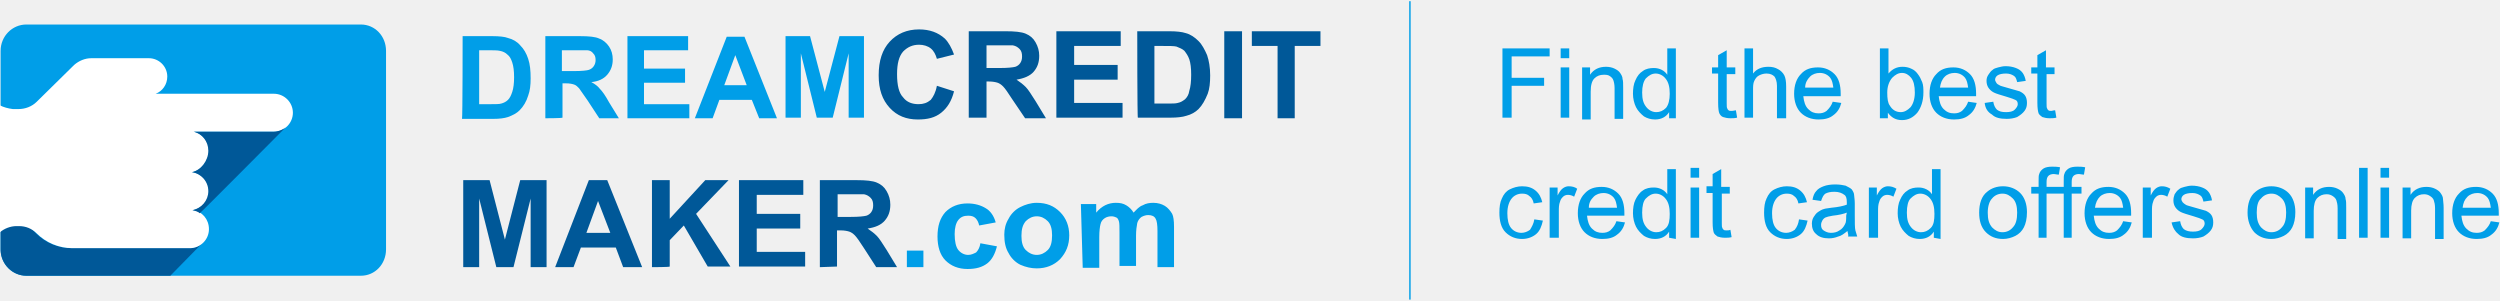
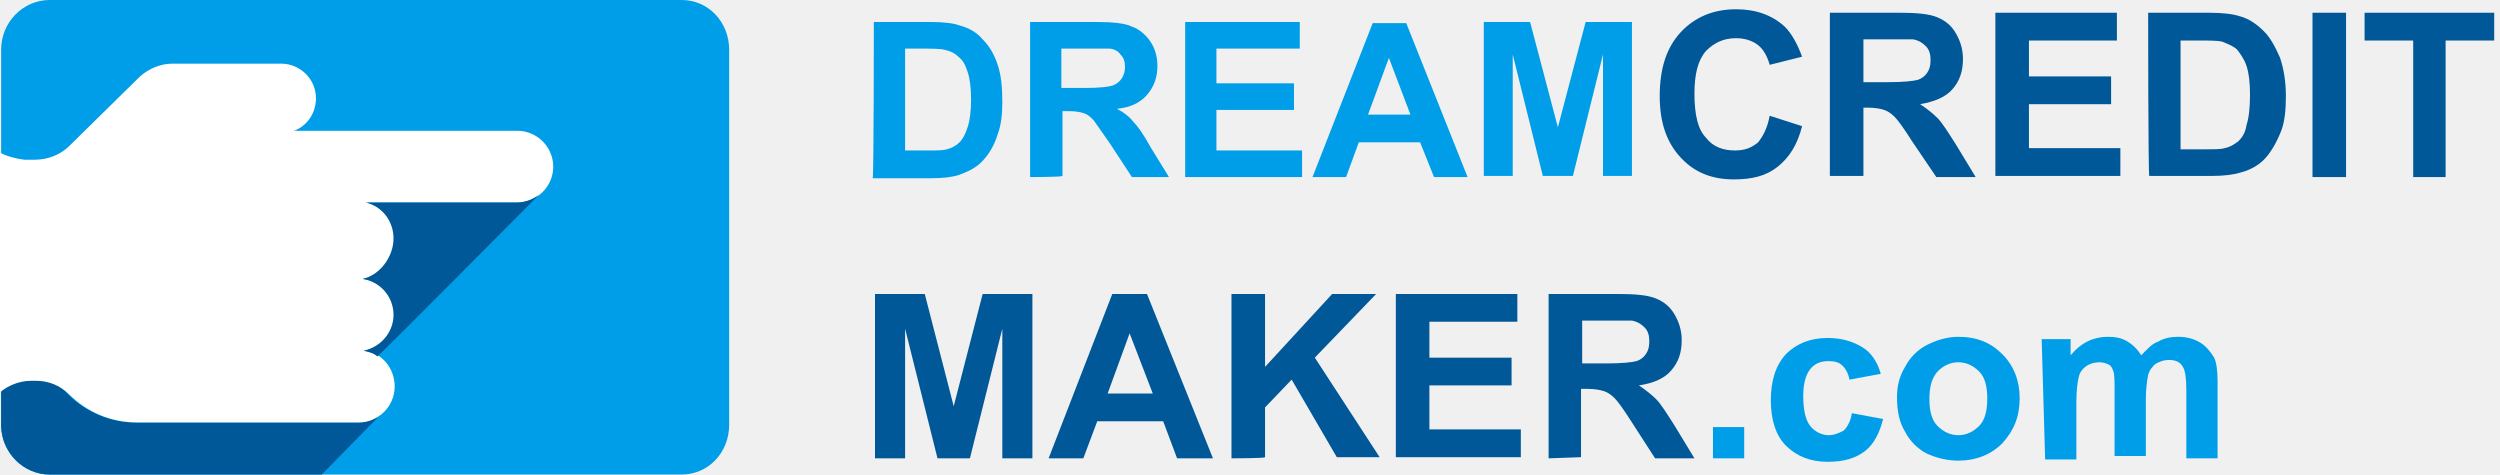
- <svg xmlns="http://www.w3.org/2000/svg" width="408" height="49" viewBox="0 0 408 49" fill="none">
-   <path d="M75.5 5.9H80.4C81.5 5.9 82.4 6 82.9 6.2C83.7 6.4 84.4 6.8 84.9 7.4C85.5 8 85.9 8.7 86.2 9.6C86.5 10.5 86.6 11.5 86.6 12.8C86.6 13.9 86.5 14.8 86.2 15.6C85.9 16.6 85.4 17.4 84.8 18C84.3 18.5 83.7 18.8 82.9 19.1C82.3 19.3 81.5 19.4 80.5 19.4H75.4C75.5 19.3 75.5 5.9 75.5 5.9ZM78.2 8.2V17H80.2C80.9 17 81.5 17 81.8 16.9C82.2 16.8 82.6 16.6 82.9 16.3C83.2 16 83.4 15.6 83.6 15C83.8 14.4 83.9 13.6 83.9 12.6C83.9 11.6 83.8 10.8 83.6 10.2C83.4 9.6 83.2 9.2 82.8 8.9C82.5 8.6 82.1 8.4 81.6 8.3C81.2 8.2 80.5 8.2 79.4 8.2H78.2ZM89 19.3V5.9H94.7C96.1 5.9 97.2 6 97.8 6.3C98.4 6.5 99 7 99.4 7.6C99.8 8.2 100 8.9 100 9.7C100 10.7 99.7 11.5 99.1 12.2C98.5 12.9 97.6 13.3 96.5 13.4C97.1 13.7 97.6 14.1 97.9 14.5C98.3 14.9 98.8 15.6 99.4 16.7L101 19.3H97.8L95.9 16.4C95.2 15.4 94.7 14.7 94.5 14.4C94.2 14.1 94 13.9 93.7 13.8C93.4 13.7 93 13.6 92.3 13.6H91.8V19.2C91.7 19.3 89 19.3 89 19.3ZM91.7 11.6H93.7C95 11.6 95.8 11.5 96.1 11.4C96.4 11.3 96.7 11.1 96.9 10.8C97.1 10.5 97.2 10.2 97.2 9.8C97.2 9.3 97.1 9 96.8 8.7C96.6 8.4 96.2 8.2 95.8 8.2C95.6 8.2 94.9 8.2 93.8 8.2H91.7V11.6ZM102.4 19.3V5.9H112.3V8.2H105.1V11.2H111.8V13.5H105.1V17H112.5V19.3H102.4ZM126.8 19.3H123.9L122.7 16.3H117.4L116.3 19.3H113.4L118.6 6H121.5L126.8 19.3ZM121.9 14L120 9L118.2 13.9H121.9V14ZM128.2 19.3V5.9H132.2L134.6 15L137 5.9H141V19.2H138.5V8.7L135.9 19.2H133.3L130.7 8.7V19.2H128.2V19.3ZM148 43.6V40.9H150.7V43.6H148ZM162.5 36.3L159.8 36.8C159.7 36.3 159.5 35.9 159.2 35.6C158.9 35.3 158.5 35.2 158 35.2C157.3 35.2 156.8 35.4 156.4 35.9C156 36.4 155.8 37.2 155.8 38.2C155.8 39.4 156 40.3 156.4 40.8C156.8 41.3 157.4 41.6 158 41.6C158.5 41.6 158.9 41.4 159.3 41.2C159.6 40.9 159.9 40.4 160 39.7L162.7 40.2C162.4 41.4 161.9 42.4 161.1 43C160.3 43.6 159.3 43.9 157.9 43.9C156.4 43.9 155.2 43.4 154.3 42.5C153.4 41.6 153 40.2 153 38.6C153 36.9 153.4 35.6 154.3 34.6C155.2 33.7 156.4 33.2 157.9 33.2C159.1 33.2 160.1 33.5 160.9 34C161.6 34.4 162.2 35.2 162.5 36.3ZM163.9 38.3C163.9 37.4 164.1 36.5 164.6 35.7C165 34.9 165.7 34.2 166.5 33.8C167.3 33.4 168.2 33.1 169.2 33.1C170.8 33.1 172 33.6 173 34.6C174 35.6 174.5 36.9 174.5 38.4C174.5 40 174 41.2 173 42.3C172 43.3 170.7 43.8 169.2 43.8C168.3 43.8 167.4 43.6 166.5 43.2C165.7 42.8 165 42.1 164.6 41.3C164.1 40.5 163.9 39.5 163.9 38.3ZM166.7 38.5C166.7 39.5 166.9 40.3 167.4 40.8C167.9 41.3 168.5 41.6 169.2 41.6C169.9 41.6 170.5 41.3 171 40.8C171.5 40.3 171.7 39.5 171.7 38.4C171.7 37.4 171.5 36.6 171 36.1C170.5 35.6 169.9 35.3 169.2 35.3C168.5 35.3 167.9 35.6 167.4 36.1C166.9 36.7 166.7 37.4 166.7 38.5ZM176.4 33.3H178.9V34.7C179.8 33.6 180.9 33.1 182.1 33.1C182.8 33.1 183.3 33.2 183.8 33.5C184.3 33.8 184.7 34.2 185 34.7C185.5 34.2 185.9 33.7 186.5 33.5C187 33.2 187.6 33.1 188.2 33.1C189 33.1 189.6 33.3 190.1 33.6C190.6 33.9 191 34.4 191.3 34.9C191.5 35.3 191.6 36 191.6 37V43.6H188.9V37.7C188.9 36.7 188.8 36 188.6 35.7C188.4 35.3 188 35.1 187.4 35.1C187 35.1 186.7 35.2 186.3 35.4C186 35.6 185.7 36 185.6 36.4C185.5 36.9 185.4 37.6 185.4 38.5V43.4H182.7V38C182.7 37 182.7 36.4 182.6 36.1C182.5 35.8 182.4 35.6 182.2 35.5C182 35.4 181.7 35.3 181.4 35.3C181 35.3 180.6 35.4 180.3 35.6C180 35.8 179.7 36.1 179.6 36.6C179.5 37 179.4 37.7 179.4 38.7V43.7H176.7L176.4 33.3Z" fill="#009EE8" />
-   <path d="M152.9 14L155.7 14.9C155.3 16.5 154.6 17.6 153.6 18.4C152.6 19.2 151.4 19.5 149.8 19.5C147.9 19.5 146.4 18.9 145.2 17.6C144 16.3 143.4 14.6 143.4 12.3C143.4 9.9 144 8.1 145.2 6.8C146.4 5.5 148 4.8 150 4.8C151.7 4.8 153.1 5.3 154.2 6.3C154.8 6.9 155.3 7.8 155.7 8.9L152.9 9.6C152.7 8.9 152.4 8.3 151.9 7.9C151.4 7.5 150.7 7.3 150 7.3C148.9 7.3 148.1 7.7 147.4 8.4C146.7 9.2 146.4 10.4 146.4 12.1C146.4 13.9 146.7 15.2 147.4 15.9C148 16.7 148.9 17 149.9 17C150.7 17 151.3 16.8 151.9 16.3C152.3 15.8 152.7 15.1 152.9 14ZM158.1 19.3V5.1H164.1C165.6 5.1 166.7 5.2 167.4 5.5C168.1 5.8 168.6 6.2 169 6.9C169.4 7.6 169.6 8.3 169.6 9.1C169.6 10.2 169.3 11 168.7 11.7C168.1 12.4 167.1 12.8 165.9 13C166.5 13.4 167 13.8 167.4 14.2C167.8 14.6 168.3 15.4 169 16.5L170.7 19.3H167.3L165.2 16.2C164.5 15.1 164 14.4 163.7 14.1C163.4 13.8 163.1 13.6 162.8 13.5C162.5 13.4 162 13.3 161.4 13.3H161V19.2H158.1V19.3ZM161 11.1H163.1C164.5 11.1 165.3 11 165.7 10.9C166 10.8 166.3 10.6 166.5 10.3C166.7 10 166.8 9.7 166.8 9.2C166.8 8.7 166.7 8.3 166.4 8C166.1 7.7 165.8 7.5 165.3 7.4C165.1 7.4 164.4 7.4 163.2 7.4H161V11.1ZM172.4 19.3V5.1H182.9V7.5H175.3V10.6H182.4V13H175.3V16.8H183.2V19.2H172.4V19.3ZM185.6 5.1H190.8C192 5.1 192.9 5.2 193.5 5.4C194.3 5.6 195 6.1 195.6 6.7C196.2 7.3 196.6 8.1 197 9C197.3 9.9 197.5 11 197.5 12.3C197.5 13.5 197.4 14.5 197.1 15.3C196.7 16.3 196.2 17.2 195.6 17.8C195.1 18.3 194.4 18.7 193.6 18.9C193 19.1 192.1 19.2 191.1 19.2H185.7C185.6 19.3 185.6 5.1 185.6 5.1ZM188.4 7.5V16.9H190.5C191.3 16.9 191.9 16.9 192.2 16.8C192.7 16.7 193 16.5 193.4 16.2C193.7 15.9 194 15.5 194.1 14.8C194.3 14.2 194.4 13.3 194.4 12.2C194.4 11.1 194.3 10.3 194.1 9.7C193.9 9.1 193.6 8.7 193.3 8.3C193 8 192.5 7.8 192 7.6C191.6 7.5 190.8 7.5 189.7 7.5H188.4ZM199.8 19.3V5.1H202.7V19.3H199.8ZM208.5 19.3V7.5H204.3V5.1H215.5V7.5H211.3V19.3H208.5ZM75.6 43.6V29.4H79.9L82.4 39.1L84.9 29.4H89.2V43.6H86.6V32.4L83.8 43.6H81L78.2 32.4V43.6H75.6ZM104.8 43.6H101.7L100.5 40.4H94.8L93.6 43.6H90.6L96.1 29.4H99.1L104.8 43.6ZM99.6 38L97.6 32.8L95.7 38H99.6ZM106.4 43.6V29.4H109.3V35.7L115.1 29.4H118.9L113.6 34.9L119.2 43.5H115.5L111.6 36.8L109.3 39.2V43.5C109.3 43.6 106.4 43.6 106.4 43.6ZM120.6 43.6V29.4H131.1V31.8H123.5V34.9H130.6V37.3H123.5V41.1H131.4V43.5H120.6V43.6ZM133.8 43.6V29.4H139.8C141.3 29.4 142.4 29.5 143.1 29.8C143.8 30.1 144.3 30.5 144.7 31.2C145.1 31.9 145.3 32.6 145.3 33.4C145.3 34.5 145 35.3 144.4 36C143.8 36.7 142.9 37.1 141.6 37.3C142.2 37.7 142.7 38.1 143.1 38.5C143.5 38.9 144 39.7 144.7 40.8L146.4 43.6H143L141 40.5C140.3 39.4 139.8 38.7 139.5 38.4C139.2 38.1 138.9 37.9 138.6 37.8C138.3 37.7 137.8 37.6 137.2 37.6H136.6V43.5L133.8 43.6ZM136.7 35.4H138.8C140.2 35.4 141 35.3 141.4 35.2C141.7 35.1 142 34.9 142.2 34.6C142.4 34.3 142.5 34 142.5 33.5C142.5 33 142.4 32.6 142.1 32.3C141.8 32 141.5 31.8 141 31.7C140.8 31.7 140.1 31.7 138.9 31.7H136.7V35.4Z" fill="#005898" />
-   <path d="M245.2 19.3V7.9H252.9V9.2H246.7V12.7H252V14H246.7V19.2H245.2V19.3ZM254.7 9.5V7.9H256.1V9.5H254.7ZM254.7 19.3V11H256.1V19.2H254.7V19.3ZM258.2 19.3V11H259.5V12.2C260.1 11.3 261 10.9 262.1 10.9C262.6 10.9 263.1 11 263.5 11.2C263.9 11.4 264.2 11.6 264.4 11.9C264.6 12.2 264.8 12.5 264.8 12.9C264.9 13.2 264.9 13.6 264.9 14.3V19.4H263.5V14.4C263.5 13.8 263.4 13.4 263.3 13.1C263.2 12.8 263 12.6 262.7 12.4C262.4 12.2 262.1 12.2 261.7 12.2C261.1 12.2 260.6 12.4 260.2 12.8C259.8 13.2 259.6 13.9 259.6 15V19.5H258.2V19.3ZM272.4 19.3V18.3C271.9 19.1 271.1 19.5 270.1 19.5C269.4 19.5 268.8 19.3 268.3 19C267.8 18.6 267.3 18.1 267 17.5C266.7 16.9 266.5 16.1 266.5 15.3C266.5 14.5 266.6 13.7 266.9 13.1C267.2 12.4 267.6 11.9 268.1 11.6C268.6 11.2 269.3 11.1 269.9 11.1C270.4 11.1 270.8 11.2 271.2 11.4C271.6 11.6 271.9 11.9 272.1 12.2V7.9H273.5V19.3H272.4ZM268 15.1C268 16.2 268.2 16.9 268.7 17.5C269.1 18 269.7 18.3 270.3 18.3C270.9 18.3 271.4 18.1 271.9 17.6C272.3 17.1 272.5 16.3 272.5 15.3C272.5 14.2 272.3 13.4 271.8 12.8C271.4 12.3 270.8 12 270.2 12C269.6 12 269.1 12.3 268.6 12.8C268.2 13.3 268 14.1 268 15.1ZM283.3 18L283.5 19.2C283.1 19.3 282.8 19.3 282.4 19.3C281.9 19.3 281.5 19.2 281.2 19.1C280.9 19 280.7 18.7 280.6 18.5C280.5 18.3 280.4 17.7 280.4 16.8V12H279.4V11H280.4V9L281.8 8.2V11H283.2V12.1H281.8V16.9C281.8 17.3 281.8 17.6 281.9 17.7C281.9 17.8 282 17.9 282.1 18C282.2 18.1 282.4 18.1 282.6 18.1C282.9 18.1 283.1 18 283.3 18ZM284.7 19.3V7.9H286.1V12C286.7 11.2 287.6 10.9 288.6 10.9C289.2 10.9 289.7 11 290.2 11.3C290.6 11.5 291 11.9 291.2 12.3C291.4 12.7 291.5 13.3 291.5 14.1V19.3H290V14C290 13.3 289.8 12.8 289.6 12.5C289.3 12.2 288.9 12 288.3 12C287.9 12 287.5 12.1 287.1 12.3C286.7 12.5 286.5 12.8 286.3 13.2C286.1 13.6 286.1 14.1 286.1 14.7V19.2H284.7V19.3ZM299.1 16.6L300.5 16.8C300.3 17.6 299.9 18.3 299.2 18.8C298.6 19.3 297.8 19.5 296.8 19.5C295.6 19.5 294.6 19.1 293.9 18.4C293.2 17.7 292.8 16.6 292.8 15.3C292.8 13.9 293.2 12.8 293.9 12.1C294.6 11.3 295.5 11 296.7 11C297.8 11 298.7 11.4 299.4 12.1C300.1 12.8 300.4 13.9 300.4 15.3C300.4 15.4 300.4 15.5 300.4 15.7H294.3C294.4 16.6 294.6 17.3 295.1 17.8C295.6 18.3 296.1 18.5 296.8 18.5C297.3 18.5 297.7 18.4 298.1 18.1C298.6 17.6 298.9 17.2 299.1 16.6ZM294.6 14.3H299.2C299.1 13.6 299 13.1 298.7 12.7C298.3 12.2 297.7 11.9 297 11.9C296.4 11.9 295.8 12.1 295.4 12.5C294.9 13 294.6 13.6 294.6 14.3ZM308.1 19.3H306.8V7.9H308.2V12C308.8 11.3 309.5 10.9 310.5 10.9C311 10.9 311.5 11 311.9 11.2C312.4 11.4 312.7 11.7 313 12.1C313.3 12.5 313.5 12.9 313.7 13.4C313.9 13.9 313.9 14.5 313.9 15.1C313.9 16.5 313.5 17.6 312.9 18.4C312.2 19.2 311.4 19.6 310.4 19.6C309.4 19.6 308.7 19.2 308.1 18.4V19.3ZM308 15.1C308 16.1 308.1 16.8 308.4 17.2C308.8 17.9 309.4 18.3 310.2 18.3C310.8 18.3 311.3 18 311.8 17.5C312.2 17 312.5 16.2 312.5 15.1C312.5 14 312.3 13.2 311.9 12.7C311.5 12.2 311 11.9 310.4 11.9C309.8 11.9 309.3 12.2 308.8 12.7C308.3 13.3 308 14.1 308 15.1ZM321.2 16.6L322.6 16.8C322.4 17.6 322 18.3 321.3 18.8C320.7 19.3 319.9 19.5 318.9 19.5C317.7 19.5 316.7 19.1 316 18.4C315.3 17.7 314.9 16.6 314.9 15.3C314.9 13.9 315.3 12.8 316 12.1C316.7 11.3 317.6 11 318.8 11C319.9 11 320.8 11.4 321.5 12.1C322.2 12.8 322.5 13.9 322.5 15.3C322.5 15.4 322.5 15.5 322.5 15.7H316.4C316.5 16.6 316.7 17.3 317.2 17.8C317.7 18.3 318.2 18.5 318.9 18.5C319.4 18.5 319.8 18.4 320.2 18.1C320.7 17.6 321 17.2 321.2 16.6ZM316.6 14.3H321.2C321.1 13.6 321 13.1 320.7 12.7C320.3 12.2 319.7 11.9 319 11.9C318.4 11.9 317.8 12.1 317.4 12.5C316.9 13 316.7 13.6 316.6 14.3ZM323.9 16.8L325.3 16.6C325.4 17.2 325.6 17.6 325.9 17.9C326.3 18.2 326.7 18.3 327.4 18.3C328 18.3 328.5 18.2 328.8 17.9C329.1 17.6 329.3 17.3 329.3 17C329.3 16.7 329.2 16.4 328.9 16.3C328.7 16.2 328.2 16 327.5 15.8C326.5 15.5 325.8 15.3 325.4 15.1C325 14.9 324.7 14.6 324.5 14.3C324.3 14 324.2 13.6 324.2 13.2C324.2 12.8 324.3 12.5 324.5 12.2C324.7 11.9 324.9 11.6 325.2 11.4C325.4 11.2 325.7 11.1 326.1 11C326.5 10.9 326.9 10.8 327.3 10.8C327.9 10.8 328.5 10.9 329 11.1C329.5 11.3 329.8 11.5 330.1 11.9C330.3 12.2 330.5 12.6 330.6 13.2L329.2 13.4C329.1 13 329 12.6 328.7 12.4C328.4 12.2 328 12 327.4 12C326.8 12 326.3 12.1 326 12.3C325.7 12.5 325.6 12.8 325.6 13C325.6 13.2 325.7 13.3 325.8 13.5C325.9 13.7 326.1 13.8 326.3 13.9C326.4 14 326.8 14.1 327.5 14.3C328.5 14.6 329.2 14.8 329.6 14.9C330 15.1 330.3 15.3 330.5 15.6C330.7 15.9 330.8 16.3 330.8 16.8C330.8 17.3 330.7 17.7 330.4 18.1C330.1 18.5 329.7 18.8 329.2 19.1C328.7 19.3 328.1 19.4 327.5 19.4C326.4 19.4 325.6 19.2 325.1 18.7C324.4 18.3 324 17.7 323.9 16.8ZM335.4 18L335.6 19.2C335.2 19.3 334.9 19.3 334.5 19.3C334 19.3 333.6 19.2 333.3 19.1C333 18.9 332.8 18.7 332.7 18.5C332.6 18.2 332.5 17.7 332.5 16.8V12H331.5V11H332.5V9L333.9 8.2V11H335.3V12.1H334V16.9C334 17.3 334 17.6 334.1 17.7C334.1 17.8 334.2 17.9 334.3 18C334.4 18.1 334.6 18.1 334.8 18.1C334.9 18.1 335.1 18 335.4 18ZM250.4 35.8L251.8 36C251.6 36.9 251.3 37.7 250.7 38.2C250.1 38.7 249.3 39 248.4 39C247.3 39 246.4 38.6 245.7 37.9C245 37.2 244.7 36.1 244.7 34.7C244.7 33.8 244.8 33 245.1 32.4C245.4 31.7 245.8 31.2 246.4 30.9C247 30.6 247.7 30.4 248.4 30.4C249.3 30.4 250 30.6 250.6 31.1C251.2 31.6 251.5 32.2 251.7 33L250.3 33.2C250.2 32.6 249.9 32.2 249.6 32C249.3 31.7 248.9 31.6 248.4 31.6C247.7 31.6 247.1 31.9 246.7 32.4C246.3 32.9 246 33.7 246 34.8C246 35.9 246.2 36.7 246.6 37.2C247 37.7 247.6 38 248.3 38C248.8 38 249.3 37.8 249.7 37.5C250 37 250.3 36.5 250.4 35.8ZM252.9 38.8V30.6H254.2V31.9C254.5 31.3 254.8 30.9 255.1 30.7C255.4 30.5 255.7 30.4 256 30.4C256.5 30.4 257 30.5 257.4 30.8L256.9 32.1C256.6 31.9 256.2 31.8 255.9 31.8C255.6 31.8 255.3 31.9 255.1 32.1C254.9 32.3 254.7 32.5 254.6 32.9C254.4 33.4 254.4 33.9 254.4 34.5V38.8H252.9ZM263.8 36.1L265.2 36.3C265 37.1 264.6 37.8 263.9 38.3C263.3 38.8 262.5 39 261.5 39C260.3 39 259.3 38.6 258.6 37.9C257.9 37.2 257.5 36.1 257.5 34.8C257.5 33.4 257.9 32.3 258.6 31.6C259.3 30.8 260.2 30.5 261.4 30.5C262.5 30.5 263.4 30.9 264.1 31.6C264.8 32.3 265.1 33.4 265.1 34.8C265.1 34.9 265.1 35 265.1 35.2H259C259.1 36.1 259.3 36.8 259.8 37.3C260.3 37.8 260.8 38 261.5 38C262 38 262.4 37.9 262.8 37.6C263.3 37.1 263.6 36.7 263.8 36.1ZM259.3 33.9H263.9C263.8 33.2 263.7 32.7 263.4 32.3C263 31.8 262.4 31.5 261.7 31.5C261.1 31.5 260.5 31.7 260.1 32.1C259.6 32.6 259.3 33.1 259.3 33.9ZM272.4 38.8V37.8C271.9 38.6 271.1 39 270.1 39C269.4 39 268.8 38.8 268.3 38.5C267.8 38.1 267.3 37.6 267 37C266.7 36.4 266.5 35.6 266.5 34.8C266.5 34 266.6 33.2 266.9 32.6C267.2 32 267.6 31.4 268.1 31.1C268.6 30.7 269.3 30.6 269.9 30.6C270.4 30.6 270.8 30.7 271.2 30.9C271.6 31.1 271.9 31.4 272.1 31.7V27.6H273.5V39L272.4 38.8ZM268 34.7C268 35.8 268.2 36.5 268.7 37.1C269.1 37.6 269.7 37.9 270.3 37.9C270.9 37.9 271.4 37.7 271.9 37.2C272.4 36.7 272.5 35.9 272.5 34.9C272.5 33.8 272.3 33 271.8 32.4C271.4 31.9 270.8 31.6 270.2 31.6C269.6 31.6 269.1 31.9 268.6 32.4C268.2 32.8 268 33.6 268 34.7ZM275.9 29V27.4H277.3V29H275.9ZM275.9 38.8V30.6H277.3V38.8H275.9ZM282.4 37.5L282.6 38.7C282.2 38.8 281.9 38.8 281.5 38.8C281 38.8 280.6 38.7 280.3 38.6C280 38.4 279.8 38.2 279.7 38C279.6 37.7 279.5 37.2 279.5 36.3V31.5H278.5V30.4H279.5V28.4L280.9 27.6V30.5H282.3V31.6H281V36.4C281 36.8 281 37.1 281.1 37.2C281.1 37.3 281.2 37.4 281.3 37.5C281.4 37.6 281.6 37.6 281.8 37.6C282 37.6 282.2 37.6 282.4 37.5ZM293.6 35.8L295 36C294.8 36.9 294.5 37.7 293.9 38.2C293.3 38.7 292.5 39 291.6 39C290.5 39 289.6 38.6 288.9 37.9C288.2 37.2 287.9 36.1 287.9 34.7C287.9 33.8 288 33 288.3 32.4C288.6 31.7 289 31.2 289.6 30.9C290.2 30.6 290.9 30.4 291.6 30.4C292.5 30.4 293.2 30.6 293.8 31.1C294.4 31.6 294.7 32.2 294.9 33L293.5 33.2C293.4 32.6 293.1 32.2 292.8 32C292.5 31.7 292.1 31.6 291.6 31.6C290.9 31.6 290.3 31.9 289.9 32.4C289.5 32.9 289.2 33.7 289.2 34.8C289.2 35.9 289.4 36.7 289.8 37.2C290.2 37.7 290.8 38 291.5 38C292 38 292.5 37.8 292.9 37.5C293.3 37 293.5 36.5 293.6 35.8ZM301.5 37.7C301 38.1 300.5 38.5 300 38.6C299.5 38.8 299 38.9 298.5 38.9C297.6 38.9 296.9 38.7 296.4 38.2C295.9 37.8 295.7 37.2 295.7 36.5C295.7 36.1 295.8 35.7 296 35.4C296.2 35.1 296.4 34.8 296.7 34.6C297 34.4 297.3 34.2 297.7 34.1C298 34 298.4 34 298.9 33.9C300 33.8 300.9 33.6 301.4 33.4C301.4 33.2 301.4 33.1 301.4 33C301.4 32.4 301.3 32 301 31.8C300.6 31.5 300.1 31.3 299.4 31.3C298.7 31.3 298.3 31.4 297.9 31.6C297.6 31.8 297.4 32.2 297.2 32.8L295.8 32.6C295.9 32 296.1 31.5 296.4 31.2C296.7 30.8 297.1 30.6 297.6 30.4C298.1 30.2 298.8 30.1 299.5 30.1C300.2 30.1 300.8 30.2 301.2 30.3C301.6 30.5 302 30.7 302.2 30.9C302.4 31.2 302.6 31.5 302.6 31.9C302.6 32.1 302.7 32.6 302.7 33.2V35.1C302.7 36.4 302.7 37.2 302.8 37.6C302.9 37.9 303 38.3 303.1 38.6H301.6C301.7 38.5 301.6 38.1 301.5 37.7ZM301.4 34.7C300.9 34.9 300.1 35.1 299.1 35.2C298.5 35.3 298.1 35.4 297.9 35.5C297.7 35.6 297.5 35.8 297.4 36C297.3 36.2 297.2 36.4 297.2 36.7C297.2 37.1 297.3 37.4 297.6 37.6C297.9 37.8 298.3 38 298.8 38C299.3 38 299.8 37.9 300.2 37.6C300.6 37.4 300.9 37 301.1 36.6C301.3 36.3 301.3 35.8 301.3 35.2L301.4 34.7ZM305 38.8V30.6H306.3V31.9C306.6 31.3 306.9 30.9 307.2 30.7C307.5 30.5 307.8 30.4 308.1 30.4C308.6 30.4 309 30.5 309.5 30.8L309 32.1C308.7 31.9 308.3 31.8 308 31.8C307.7 31.8 307.4 31.9 307.2 32.1C307 32.3 306.8 32.5 306.7 32.9C306.5 33.4 306.5 33.9 306.5 34.5V38.8H305ZM315.6 38.8V37.8C315.1 38.6 314.3 39 313.3 39C312.6 39 312 38.8 311.5 38.5C311 38.1 310.5 37.6 310.2 37C309.9 36.4 309.7 35.6 309.7 34.8C309.7 34 309.8 33.2 310.1 32.6C310.4 31.9 310.8 31.4 311.3 31.1C311.8 30.7 312.5 30.6 313.1 30.6C313.6 30.6 314 30.7 314.4 30.9C314.8 31.1 315.1 31.4 315.3 31.7V27.6H316.7V39L315.6 38.8ZM311.2 34.7C311.2 35.8 311.4 36.5 311.9 37.1C312.3 37.6 312.9 37.9 313.5 37.9C314.1 37.9 314.6 37.7 315.1 37.2C315.6 36.7 315.7 35.9 315.7 34.9C315.7 33.8 315.5 33 315 32.4C314.6 31.9 314 31.6 313.4 31.6C312.8 31.6 312.3 31.9 311.8 32.4C311.4 32.8 311.2 33.6 311.2 34.7ZM323 34.7C323 33.2 323.4 32 324.3 31.3C325 30.7 325.9 30.4 326.9 30.4C328 30.4 329 30.8 329.7 31.5C330.4 32.2 330.8 33.3 330.8 34.6C330.8 35.7 330.6 36.5 330.3 37.1C330 37.7 329.5 38.2 328.9 38.5C328.3 38.8 327.6 39 326.9 39C325.7 39 324.8 38.6 324.1 37.9C323.3 37.1 323 36 323 34.7ZM324.4 34.7C324.4 35.8 324.6 36.5 325.1 37.1C325.6 37.6 326.1 37.9 326.8 37.9C327.5 37.9 328.1 37.6 328.5 37.1C329 36.6 329.2 35.8 329.2 34.7C329.2 33.7 329 32.9 328.5 32.4C328 31.9 327.5 31.6 326.8 31.6C326.1 31.6 325.5 31.9 325.1 32.4C324.7 32.8 324.4 33.6 324.4 34.7ZM332.7 38.8V31.6H331.5V30.5H332.7V29.6C332.7 29 332.7 28.6 332.8 28.4C332.9 28 333.2 27.7 333.5 27.5C333.8 27.3 334.3 27.2 334.9 27.2C335.3 27.2 335.7 27.2 336.2 27.3L336 28.5C335.7 28.5 335.4 28.4 335.2 28.4C334.8 28.4 334.5 28.5 334.3 28.7C334.1 28.9 334 29.2 334 29.7V30.5H335.6V31.6H334V38.8H332.7ZM336.8 38.8V31.6H335.6V30.5H336.8V29.6C336.8 29 336.8 28.6 336.9 28.4C337 28 337.3 27.7 337.6 27.5C337.9 27.3 338.4 27.2 339 27.2C339.4 27.2 339.8 27.2 340.3 27.3L340.1 28.5C339.8 28.5 339.5 28.4 339.3 28.4C338.9 28.4 338.6 28.5 338.4 28.7C338.2 28.9 338.1 29.2 338.1 29.7V30.5H339.7V31.6H338.1V38.8H336.8ZM346.5 36.1L347.9 36.3C347.7 37.1 347.3 37.8 346.6 38.3C346 38.8 345.2 39 344.2 39C343 39 342 38.6 341.3 37.9C340.6 37.2 340.2 36.1 340.2 34.8C340.2 33.4 340.6 32.3 341.3 31.6C342 30.8 342.9 30.5 344.1 30.5C345.2 30.5 346.1 30.9 346.8 31.6C347.5 32.3 347.8 33.4 347.8 34.8C347.8 34.9 347.8 35 347.8 35.2H341.7C341.8 36.1 342 36.8 342.5 37.3C343 37.8 343.5 38 344.2 38C344.7 38 345.1 37.9 345.5 37.6C346 37.1 346.3 36.7 346.5 36.1ZM341.9 33.9H346.5C346.4 33.2 346.3 32.7 346 32.3C345.6 31.8 345 31.5 344.3 31.5C343.7 31.5 343.1 31.7 342.7 32.1C342.3 32.5 342 33.1 341.9 33.9ZM349.7 38.8V30.6H351V31.9C351.3 31.3 351.6 30.9 351.9 30.7C352.2 30.5 352.5 30.4 352.8 30.4C353.3 30.4 353.7 30.5 354.2 30.8L353.7 32.1C353.4 31.9 353 31.8 352.7 31.8C352.4 31.8 352.1 31.9 351.9 32.1C351.7 32.3 351.5 32.5 351.4 32.9C351.2 33.4 351.2 33.9 351.2 34.5V38.8C351.1 38.8 349.7 38.8 349.7 38.8ZM354.4 36.3L355.8 36.1C355.9 36.7 356.1 37.1 356.4 37.4C356.8 37.7 357.3 37.8 357.9 37.8C358.5 37.8 359 37.7 359.3 37.4C359.6 37.1 359.8 36.8 359.8 36.5C359.8 36.2 359.7 35.9 359.4 35.8C359.2 35.7 358.7 35.5 358 35.3C357 35 356.3 34.8 355.9 34.6C355.5 34.4 355.2 34.1 355 33.8C354.8 33.5 354.7 33.1 354.7 32.7C354.7 32.3 354.8 32 354.9 31.7C355.1 31.4 355.3 31.1 355.6 30.9C355.8 30.7 356.1 30.6 356.5 30.5C356.9 30.4 357.3 30.3 357.7 30.3C358.3 30.3 358.9 30.4 359.4 30.6C359.9 30.8 360.2 31 360.5 31.4C360.7 31.7 360.9 32.1 361 32.7L359.6 32.9C359.5 32.5 359.4 32.1 359.1 31.9C358.8 31.7 358.4 31.5 357.8 31.5C357.2 31.5 356.7 31.6 356.4 31.8C356.1 32 356 32.3 356 32.5C356 32.7 356.1 32.8 356.2 33C356.3 33.1 356.5 33.3 356.7 33.4C356.8 33.5 357.2 33.6 357.9 33.8C358.9 34.1 359.6 34.3 360 34.4C360.4 34.6 360.7 34.8 360.9 35.1C361.1 35.4 361.2 35.8 361.2 36.3C361.2 36.8 361.1 37.2 360.8 37.6C360.5 38 360.1 38.3 359.6 38.6C359.1 38.8 358.5 38.9 357.9 38.9C356.8 38.9 356 38.7 355.5 38.2C355 37.8 354.6 37.2 354.4 36.3ZM366.8 34.7C366.8 33.2 367.2 32 368.1 31.3C368.8 30.7 369.7 30.4 370.7 30.4C371.8 30.4 372.8 30.8 373.5 31.5C374.2 32.2 374.6 33.3 374.6 34.6C374.6 35.7 374.4 36.5 374.1 37.1C373.8 37.7 373.3 38.2 372.7 38.5C372.1 38.8 371.4 39 370.7 39C369.5 39 368.6 38.6 367.9 37.9C367.2 37.1 366.8 36 366.8 34.7ZM368.3 34.7C368.3 35.8 368.5 36.5 369 37.1C369.5 37.6 370 37.9 370.7 37.9C371.4 37.9 372 37.6 372.4 37.1C372.9 36.6 373.1 35.8 373.1 34.7C373.1 33.7 372.9 32.9 372.4 32.4C371.9 31.9 371.4 31.6 370.7 31.6C370 31.6 369.4 31.9 369 32.4C368.5 32.8 368.3 33.6 368.3 34.7ZM376.2 38.8V30.6H377.5V31.8C378.1 30.9 379 30.5 380.1 30.5C380.6 30.5 381.1 30.6 381.5 30.8C381.9 31 382.2 31.2 382.4 31.5C382.6 31.8 382.8 32.1 382.8 32.5C382.9 32.8 382.9 33.2 382.9 33.9V39H381.5V34C381.5 33.4 381.4 33 381.3 32.7C381.2 32.4 381 32.2 380.7 32C380.4 31.8 380.1 31.7 379.7 31.7C379.1 31.7 378.6 31.9 378.2 32.3C377.8 32.7 377.6 33.4 377.6 34.4V38.9H376.2V38.8ZM385 38.8V27.4H386.4V38.8H385ZM388.5 29V27.4H389.9V29H388.5ZM388.5 38.8V30.6H389.9V38.8H388.5ZM392.1 38.8V30.6H393.4V31.8C394 30.9 394.9 30.5 396 30.5C396.5 30.5 397 30.6 397.4 30.8C397.8 31 398.1 31.2 398.3 31.5C398.5 31.8 398.7 32.1 398.7 32.5C398.7 32.8 398.8 33.2 398.8 33.9V39H397.4V34C397.4 33.4 397.3 33 397.2 32.7C397.1 32.4 396.9 32.2 396.6 32C396.3 31.8 396 31.7 395.6 31.7C395 31.7 394.5 31.9 394.1 32.3C393.7 32.7 393.5 33.4 393.5 34.4V38.9H392.1V38.8ZM406.5 36.1L407.9 36.3C407.7 37.1 407.3 37.8 406.6 38.3C406 38.8 405.2 39 404.2 39C403 39 402 38.6 401.3 37.9C400.6 37.2 400.2 36.1 400.2 34.8C400.2 33.4 400.6 32.3 401.3 31.6C402 30.8 402.9 30.5 404.1 30.5C405.2 30.5 406.1 30.9 406.8 31.6C407.5 32.3 407.8 33.4 407.8 34.8C407.8 34.9 407.8 35 407.8 35.2H401.7C401.8 36.1 402 36.8 402.5 37.3C403 37.8 403.5 38 404.2 38C404.7 38 405.1 37.9 405.5 37.6C406 37.1 406.3 36.7 406.5 36.1ZM401.9 33.9H406.5C406.4 33.2 406.3 32.7 406 32.3C405.6 31.8 405 31.5 404.3 31.5C403.7 31.5 403.1 31.7 402.7 32.1C402.2 32.6 402 33.1 401.9 33.9Z" fill="#009EE8" />
-   <path fill-rule="evenodd" clip-rule="evenodd" d="M63 40.7V8.3C63 5.9 61.2 4 58.9 4H4.3C2 4 0.1 5.9 0.1 8.3V40.7C0.1 43.1 2 45 4.3 45H58.9C61.2 45 63 43.1 63 40.7Z" fill="#009EE8" />
-   <path fill-rule="evenodd" clip-rule="evenodd" d="M0.1 40.9C0.2 43.2 2.1 45 4.3 45H27.8L32.9 39.8C32.4 40.2 31.7 40.5 31 40.5H29.1H24.4H11.7C9.5 40.5 7.4 39.6 5.9 38.1C3.2 35 1.8 36.9 0.8 36.9H0.4C0.3 36.9 0.2 36.9 0.1 36.9C0.1 36.9 0.1 40.9 0.1 40.9Z" fill="#005898" />
-   <path fill-rule="evenodd" clip-rule="evenodd" d="M0 17.2V37.9C0.7 37.3 1.7 36.9 2.7 36.9H3.1C4.2 36.9 5.2 37.3 6 38.1C7.5 39.6 9.6 40.5 11.8 40.5H24.5H29.2H31C32.7 40.5 34.1 39.1 34.1 37.4C34.1 35.8 33 34.5 31.5 34.3C33 34 34.1 32.8 34.1 31.2C34.1 29.6 32.9 28.3 31.4 28.1C32.9 27.8 34.1 26.2 34.1 24.6C34.1 23.1 33.1 21.9 31.7 21.5H44.7C46.4 21.5 47.8 20.1 47.8 18.4C47.8 16.7 46.4 15.3 44.7 15.3H29.1H26.4H25.4C26.5 14.9 27.3 13.8 27.3 12.5C27.3 10.8 25.9 9.5 24.3 9.5H14.9C13.9 9.5 12.9 9.9 12.1 10.6L6 16.6C5.2 17.4 4.1 17.8 3 17.8H2.1C1.3 17.7 0.6 17.5 0 17.2Z" fill="white" />
-   <path d="M46.6 20.8C46.1 21.2 45.4 21.5 44.6 21.5H31.6C33 21.8 34 23.1 34 24.6C34 26.2 32.8 27.8 31.3 28.1C32.8 28.3 34 29.6 34 31.2C34 32.7 32.9 34 31.4 34.3C31.8 34.4 32.3 34.5 32.6 34.8C32.7 34.8 46.6 20.8 46.6 20.8Z" fill="#005898" />
-   <path d="M230.1 0.2C230.1 17.8 230.1 31.3 230.1 48.9" stroke="#009EE8" stroke-width="0.24" stroke-miterlimit="68.854" />
+ <svg xmlns="http://www.w3.org/2000/svg" width="216" height="41" viewBox="0 0 216 41" fill="none">
+   <path d="M75.5 1.9H80.4C81.5 1.9 82.4 2 82.9 2.2C83.7 2.4 84.4 2.8 84.9 3.4C85.5 4 85.9 4.7 86.2 5.6C86.5 6.5 86.6 7.5 86.6 8.8C86.6 9.9 86.5 10.8 86.2 11.6C85.9 12.6 85.4 13.4 84.8 14C84.3 14.5 83.7 14.8 82.9 15.1C82.3 15.3 81.5 15.4 80.5 15.4H75.4C75.5 15.3 75.5 1.9 75.5 1.9ZM78.2 4.2V13H80.2C80.9 13 81.5 13 81.8 12.9C82.2 12.8 82.6 12.6 82.9 12.3C83.2 12 83.4 11.6 83.6 11C83.8 10.4 83.9 9.6 83.9 8.6C83.9 7.6 83.8 6.8 83.6 6.2C83.4 5.6 83.2 5.2 82.8 4.9C82.5 4.6 82.1 4.4 81.6 4.3C81.2 4.2 80.5 4.2 79.4 4.2H78.2ZM89 15.3V1.9H94.7C96.1 1.9 97.2 2 97.8 2.3C98.4 2.5 99 3 99.4 3.6C99.8 4.2 100 4.9 100 5.7C100 6.7 99.7 7.5 99.1 8.2C98.5 8.9 97.6 9.3 96.5 9.4C97.1 9.7 97.6 10.1 97.9 10.5C98.3 10.9 98.8 11.6 99.4 12.7L101 15.3H97.8L95.9 12.4C95.2 11.4 94.7 10.7 94.5 10.4C94.2 10.1 94 9.9 93.7 9.8C93.4 9.7 93 9.6 92.3 9.6H91.8V15.2C91.7 15.3 89 15.3 89 15.3ZM91.7 7.6H93.7C95 7.6 95.8 7.5 96.1 7.4C96.4 7.3 96.7 7.1 96.9 6.8C97.1 6.5 97.2 6.2 97.2 5.8C97.2 5.3 97.1 5 96.8 4.7C96.6 4.4 96.2 4.2 95.8 4.2C95.6 4.2 94.9 4.2 93.8 4.2H91.7V7.6ZM102.4 15.3V1.9H112.3V4.2H105.1V7.2H111.8V9.5H105.1V13H112.5V15.3H102.4ZM126.8 15.3H123.9L122.7 12.3H117.4L116.3 15.3H113.4L118.6 2H121.5L126.8 15.3ZM121.9 10L120 5L118.2 9.9H121.9V10ZM128.2 15.3V1.9H132.2L134.6 11L137 1.9H141V15.2H138.5V4.7L135.9 15.2H133.3L130.7 4.7V15.2H128.2V15.3ZM148 39.6V36.9H150.7V39.6H148ZM162.5 32.3L159.8 32.8C159.7 32.3 159.5 31.9 159.2 31.6C158.9 31.3 158.5 31.2 158 31.2C157.3 31.2 156.8 31.4 156.4 31.9C156 32.4 155.8 33.2 155.8 34.2C155.8 35.4 156 36.3 156.4 36.8C156.8 37.3 157.4 37.6 158 37.6C158.5 37.6 158.9 37.4 159.3 37.2C159.6 36.9 159.9 36.4 160 35.7L162.7 36.2C162.4 37.4 161.9 38.4 161.1 39C160.3 39.6 159.3 39.9 157.9 39.9C156.4 39.9 155.2 39.4 154.3 38.5C153.4 37.6 153 36.2 153 34.6C153 32.9 153.4 31.6 154.3 30.6C155.2 29.7 156.4 29.2 157.9 29.2C159.1 29.2 160.1 29.5 160.9 30C161.6 30.4 162.2 31.2 162.5 32.3ZM163.9 34.3C163.9 33.4 164.1 32.5 164.6 31.7C165 30.9 165.7 30.2 166.5 29.8C167.3 29.4 168.2 29.1 169.2 29.1C170.8 29.1 172 29.6 173 30.6C174 31.6 174.5 32.9 174.5 34.4C174.5 36 174 37.2 173 38.3C172 39.3 170.7 39.8 169.2 39.8C168.3 39.8 167.4 39.6 166.5 39.2C165.7 38.8 165 38.1 164.6 37.3C164.1 36.5 163.9 35.5 163.9 34.3ZM166.7 34.5C166.7 35.5 166.9 36.3 167.4 36.8C167.9 37.3 168.5 37.6 169.2 37.6C169.9 37.6 170.5 37.3 171 36.8C171.5 36.3 171.7 35.5 171.7 34.4C171.7 33.4 171.5 32.6 171 32.1C170.5 31.6 169.9 31.3 169.2 31.3C168.5 31.3 167.9 31.6 167.4 32.1C166.9 32.7 166.7 33.4 166.7 34.5ZM176.4 29.3H178.9V30.7C179.8 29.6 180.9 29.1 182.1 29.1C182.8 29.1 183.3 29.2 183.8 29.5C184.3 29.8 184.7 30.2 185 30.7C185.5 30.2 185.9 29.7 186.5 29.5C187 29.2 187.6 29.1 188.2 29.1C189 29.1 189.6 29.3 190.1 29.6C190.6 29.9 191 30.4 191.3 30.9C191.5 31.3 191.6 32 191.6 33V39.6H188.9V33.7C188.9 32.7 188.8 32 188.6 31.7C188.4 31.3 188 31.1 187.4 31.1C187 31.1 186.7 31.2 186.3 31.4C186 31.6 185.7 32 185.6 32.4C185.5 32.9 185.4 33.6 185.4 34.5V39.4H182.7V34C182.7 33 182.7 32.4 182.6 32.1C182.5 31.8 182.4 31.6 182.2 31.5C182 31.4 181.7 31.3 181.4 31.3C181 31.3 180.6 31.4 180.3 31.6C180 31.8 179.7 32.1 179.6 32.6C179.5 33 179.4 33.7 179.4 34.7V39.7H176.7L176.4 29.3Z" fill="#009EE8" />
+   <path d="M152.9 10L155.7 10.9C155.3 12.5 154.6 13.6 153.6 14.4C152.6 15.2 151.4 15.5 149.8 15.5C147.9 15.5 146.4 14.9 145.2 13.6C144 12.3 143.4 10.6 143.4 8.3C143.4 5.9 144 4.1 145.2 2.8C146.4 1.5 148 0.8 150 0.8C151.7 0.8 153.1 1.3 154.2 2.3C154.8 2.9 155.3 3.8 155.7 4.9L152.9 5.6C152.7 4.9 152.4 4.3 151.9 3.9C151.4 3.5 150.7 3.3 150 3.3C148.9 3.3 148.1 3.7 147.4 4.4C146.7 5.2 146.4 6.4 146.4 8.1C146.4 9.9 146.7 11.2 147.4 11.9C148 12.7 148.9 13 149.9 13C150.7 13 151.3 12.8 151.9 12.3C152.3 11.8 152.7 11.1 152.9 10ZM158.1 15.3V1.1H164.1C165.6 1.1 166.7 1.2 167.4 1.5C168.1 1.8 168.6 2.2 169 2.9C169.4 3.6 169.6 4.3 169.6 5.1C169.6 6.2 169.3 7 168.7 7.7C168.1 8.4 167.1 8.8 165.9 9C166.5 9.4 167 9.8 167.4 10.2C167.8 10.6 168.3 11.4 169 12.5L170.7 15.3H167.3L165.2 12.2C164.5 11.1 164 10.4 163.7 10.1C163.4 9.8 163.1 9.6 162.8 9.5C162.5 9.4 162 9.3 161.4 9.3H161V15.2H158.1V15.3ZM161 7.1H163.1C164.5 7.1 165.3 7 165.7 6.9C166 6.8 166.3 6.6 166.5 6.3C166.7 6 166.8 5.7 166.8 5.2C166.8 4.7 166.7 4.3 166.4 4C166.1 3.7 165.8 3.5 165.3 3.4C165.1 3.4 164.4 3.4 163.2 3.4H161V7.1ZM172.4 15.3V1.1H182.9V3.5H175.3V6.6H182.4V9H175.3V12.8H183.2V15.2H172.4V15.3ZM185.6 1.1H190.8C192 1.1 192.9 1.2 193.5 1.4C194.3 1.6 195 2.1 195.6 2.7C196.2 3.3 196.6 4.1 197 5C197.3 5.9 197.5 7 197.5 8.3C197.5 9.5 197.4 10.5 197.1 11.3C196.7 12.3 196.2 13.2 195.6 13.8C195.1 14.3 194.4 14.7 193.6 14.9C193 15.1 192.1 15.2 191.1 15.2H185.7C185.6 15.3 185.6 1.1 185.6 1.1ZM188.4 3.5V12.9H190.5C191.3 12.9 191.9 12.9 192.2 12.8C192.7 12.7 193 12.5 193.4 12.2C193.7 11.9 194 11.5 194.1 10.8C194.3 10.2 194.4 9.3 194.4 8.2C194.4 7.1 194.3 6.3 194.1 5.7C193.9 5.1 193.6 4.7 193.3 4.3C193 4 192.5 3.8 192 3.6C191.6 3.5 190.8 3.5 189.7 3.5H188.4ZM199.8 15.3V1.1H202.7V15.3H199.8ZM208.5 15.3V3.5H204.3V1.1H215.5V3.5H211.3V15.3H208.5ZM75.6 39.6V25.4H79.9L82.4 35.1L84.9 25.4H89.2V39.6H86.6V28.4L83.8 39.6H81L78.2 28.4V39.6H75.6ZM104.8 39.6H101.7L100.5 36.4H94.8L93.6 39.6H90.6L96.1 25.4H99.1L104.8 39.6ZM99.6 34L97.6 28.8L95.7 34H99.6ZM106.4 39.6V25.4H109.3V31.7L115.1 25.4H118.9L113.6 30.9L119.2 39.5H115.5L111.6 32.8L109.3 35.2V39.5C109.3 39.6 106.4 39.6 106.4 39.6ZM120.6 39.6V25.4H131.1V27.8H123.5V30.9H130.6V33.3H123.5V37.1H131.4V39.5H120.6V39.6ZM133.8 39.6V25.4H139.8C141.3 25.4 142.4 25.5 143.1 25.8C143.8 26.1 144.3 26.5 144.7 27.2C145.1 27.9 145.3 28.6 145.3 29.4C145.3 30.5 145 31.3 144.4 32C143.8 32.7 142.9 33.1 141.6 33.3C142.2 33.7 142.7 34.1 143.1 34.5C143.5 34.9 144 35.7 144.7 36.8L146.4 39.6H143L141 36.5C140.3 35.4 139.8 34.7 139.5 34.4C139.2 34.1 138.9 33.9 138.6 33.8C138.3 33.7 137.8 33.6 137.2 33.6H136.6V39.5L133.8 39.6ZM136.7 31.4H138.8C140.2 31.4 141 31.3 141.4 31.2C141.7 31.1 142 30.9 142.2 30.6C142.4 30.3 142.5 30 142.5 29.5C142.5 29 142.4 28.6 142.1 28.3C141.8 28 141.5 27.8 141 27.7C140.8 27.7 140.1 27.7 138.9 27.7H136.7V31.4Z" fill="#005898" />
+   <path fill-rule="evenodd" clip-rule="evenodd" d="M63 36.7V4.3C63 1.9 61.2 0 58.9 0H4.3C2 0 0.1 1.9 0.1 4.3V36.7C0.1 39.1 2 41 4.3 41H58.9C61.2 41 63 39.1 63 36.7Z" fill="#009EE8" />
+   <path fill-rule="evenodd" clip-rule="evenodd" d="M0.1 36.9C0.2 39.2 2.1 41 4.3 41H27.8L32.9 35.8C32.4 36.2 31.7 36.5 31 36.5H29.1H24.4H11.7C9.5 36.5 7.4 35.6 5.9 34.1C3.2 31 1.8 32.9 0.8 32.9H0.4C0.3 32.9 0.2 32.9 0.1 32.9C0.1 32.9 0.1 36.9 0.1 36.9Z" fill="#005898" />
+   <path fill-rule="evenodd" clip-rule="evenodd" d="M0 13.2V33.9C0.7 33.3 1.7 32.9 2.7 32.9H3.1C4.2 32.9 5.2 33.3 6 34.1C7.5 35.6 9.6 36.5 11.8 36.5H24.5H29.2H31C32.7 36.5 34.1 35.1 34.1 33.4C34.1 31.8 33 30.5 31.5 30.3C33 30 34.1 28.8 34.1 27.2C34.1 25.6 32.9 24.3 31.4 24.1C32.9 23.8 34.1 22.2 34.1 20.6C34.1 19.1 33.1 17.9 31.7 17.5H44.7C46.4 17.5 47.8 16.1 47.8 14.4C47.8 12.7 46.4 11.3 44.7 11.3H29.1H26.4H25.4C26.5 10.9 27.3 9.8 27.3 8.5C27.3 6.8 25.9 5.5 24.3 5.5H14.9C13.9 5.5 12.9 5.9 12.1 6.6L6 12.6C5.2 13.4 4.1 13.8 3 13.8H2.1C1.3 13.7 0.6 13.5 0 13.2Z" fill="white" />
+   <path d="M46.6 16.8C46.1 17.2 45.4 17.5 44.6 17.5H31.6C33 17.8 34 19.1 34 20.6C34 22.2 32.8 23.8 31.3 24.1C32.8 24.3 34 25.6 34 27.2C34 28.7 32.9 30 31.4 30.3C31.8 30.4 32.3 30.5 32.6 30.8C32.7 30.8 46.6 16.8 46.6 16.8Z" fill="#005898" />
</svg>
